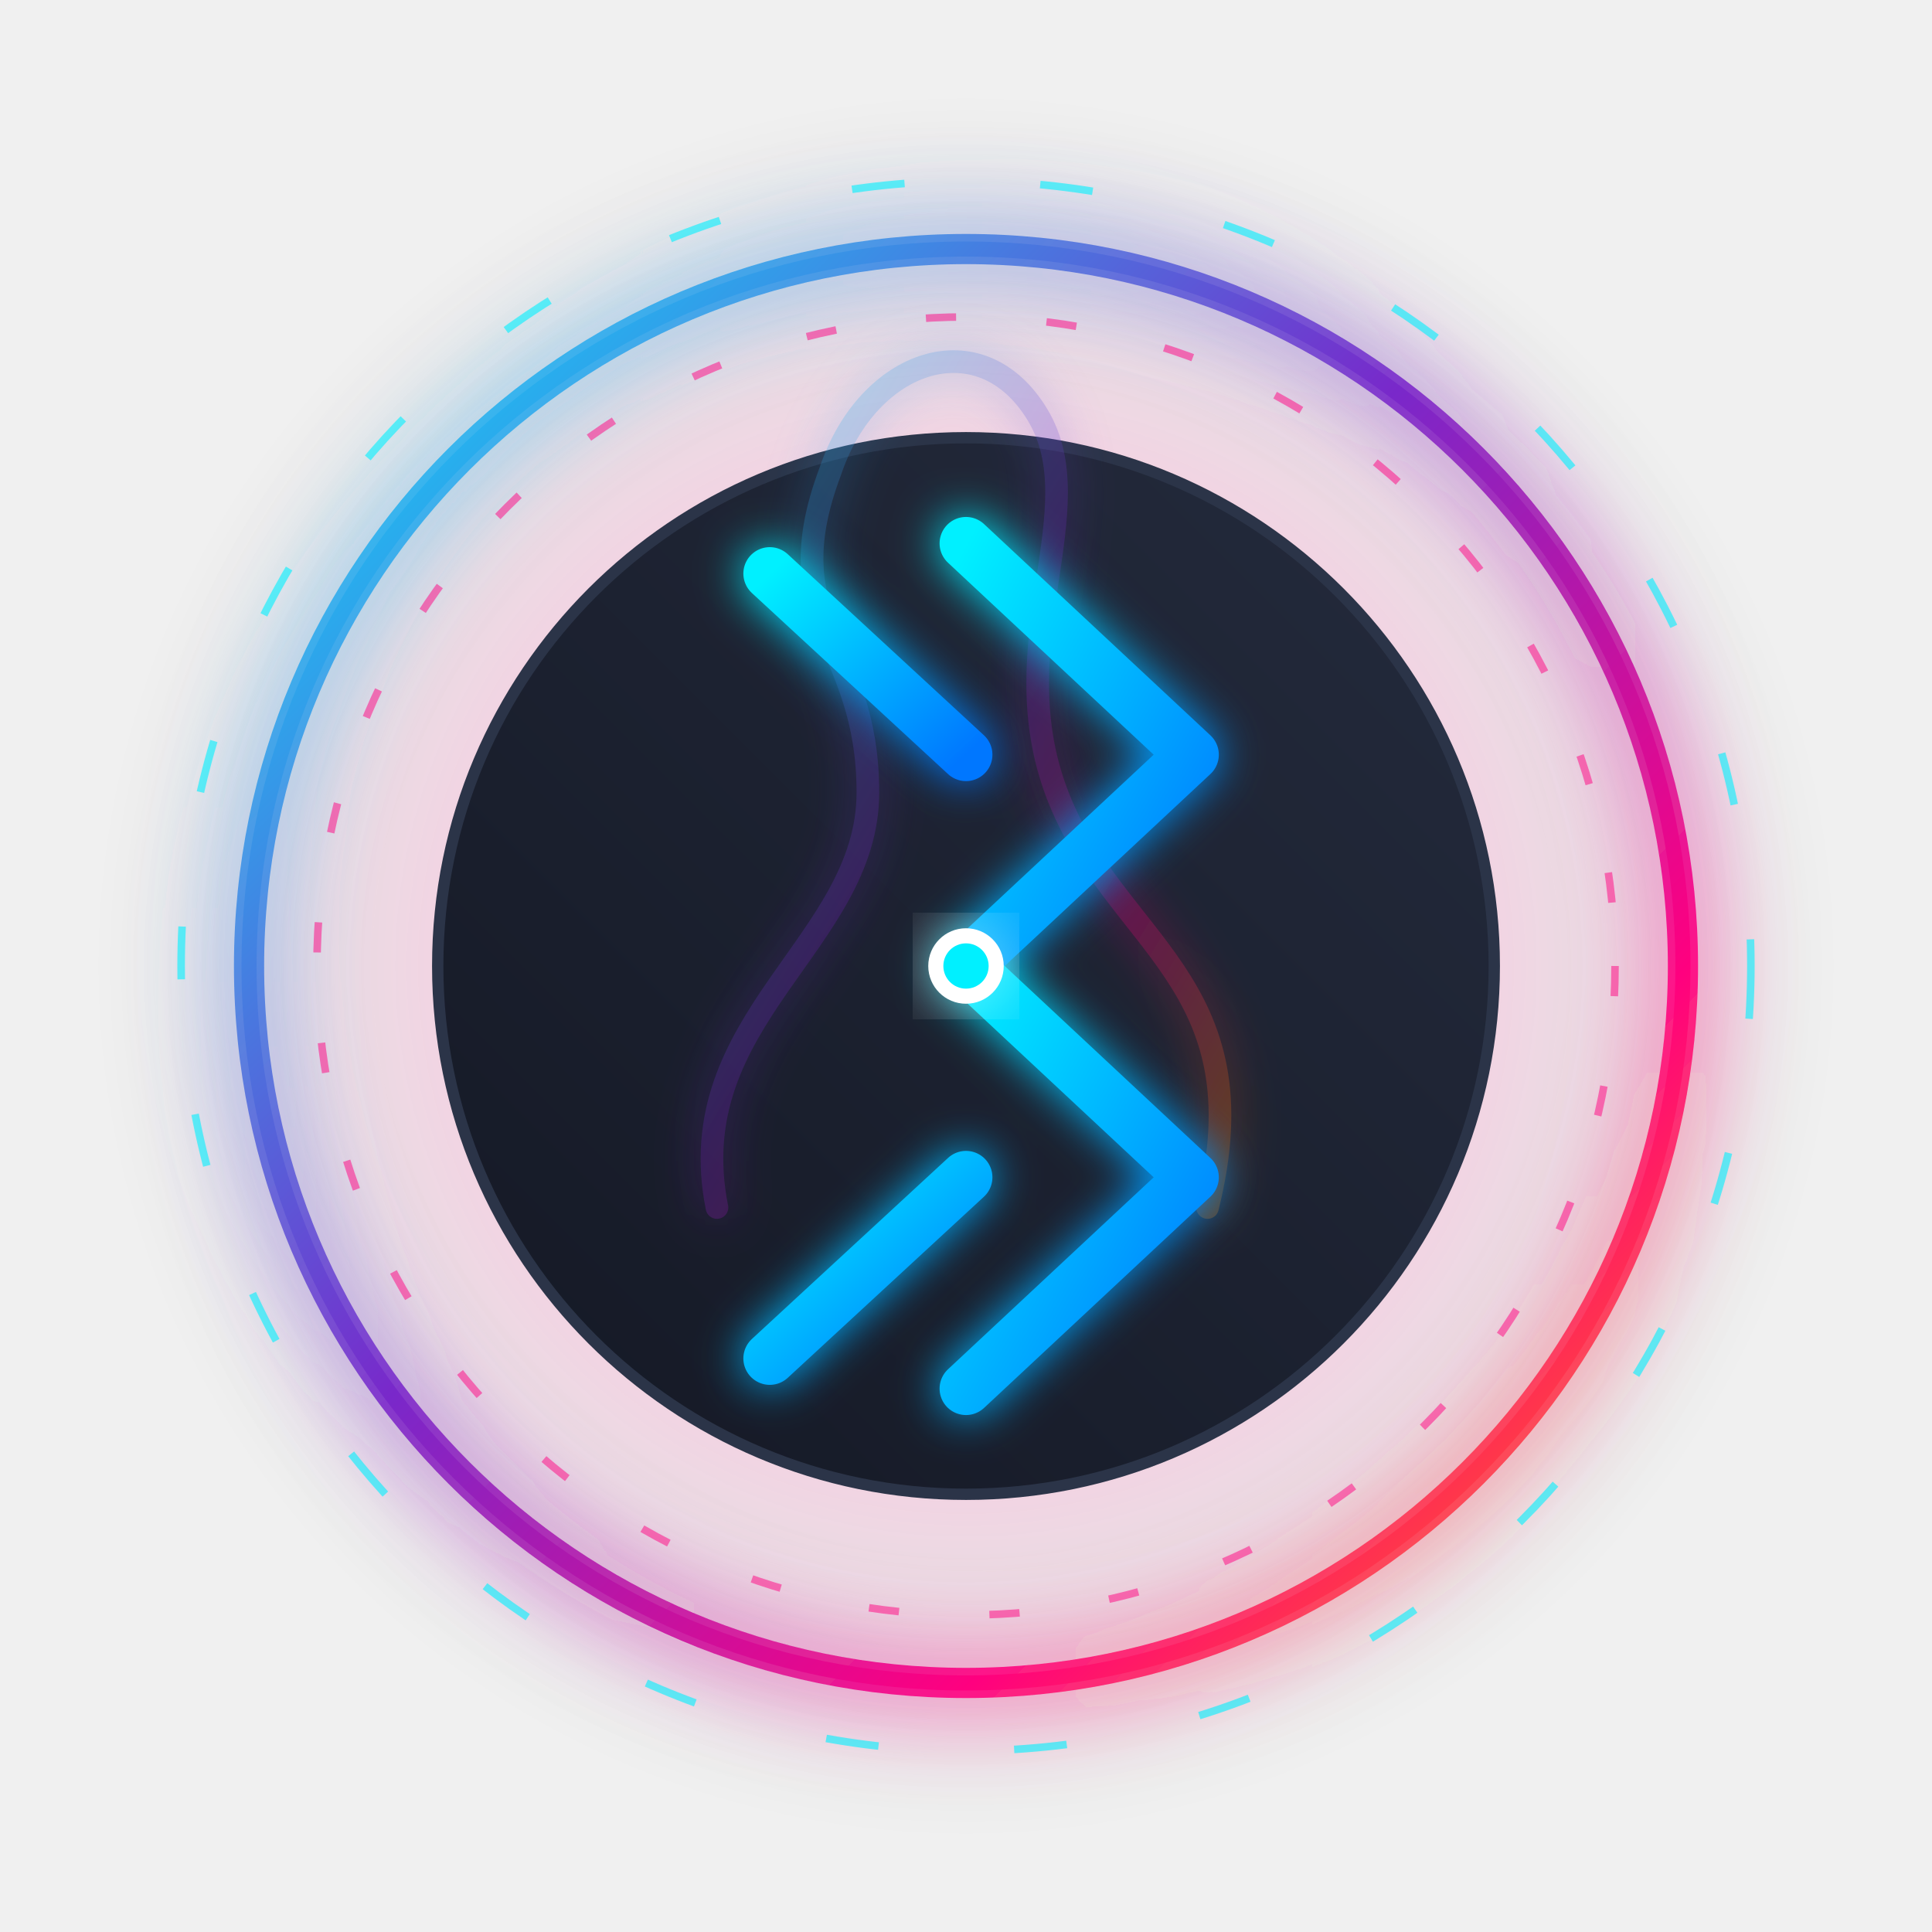
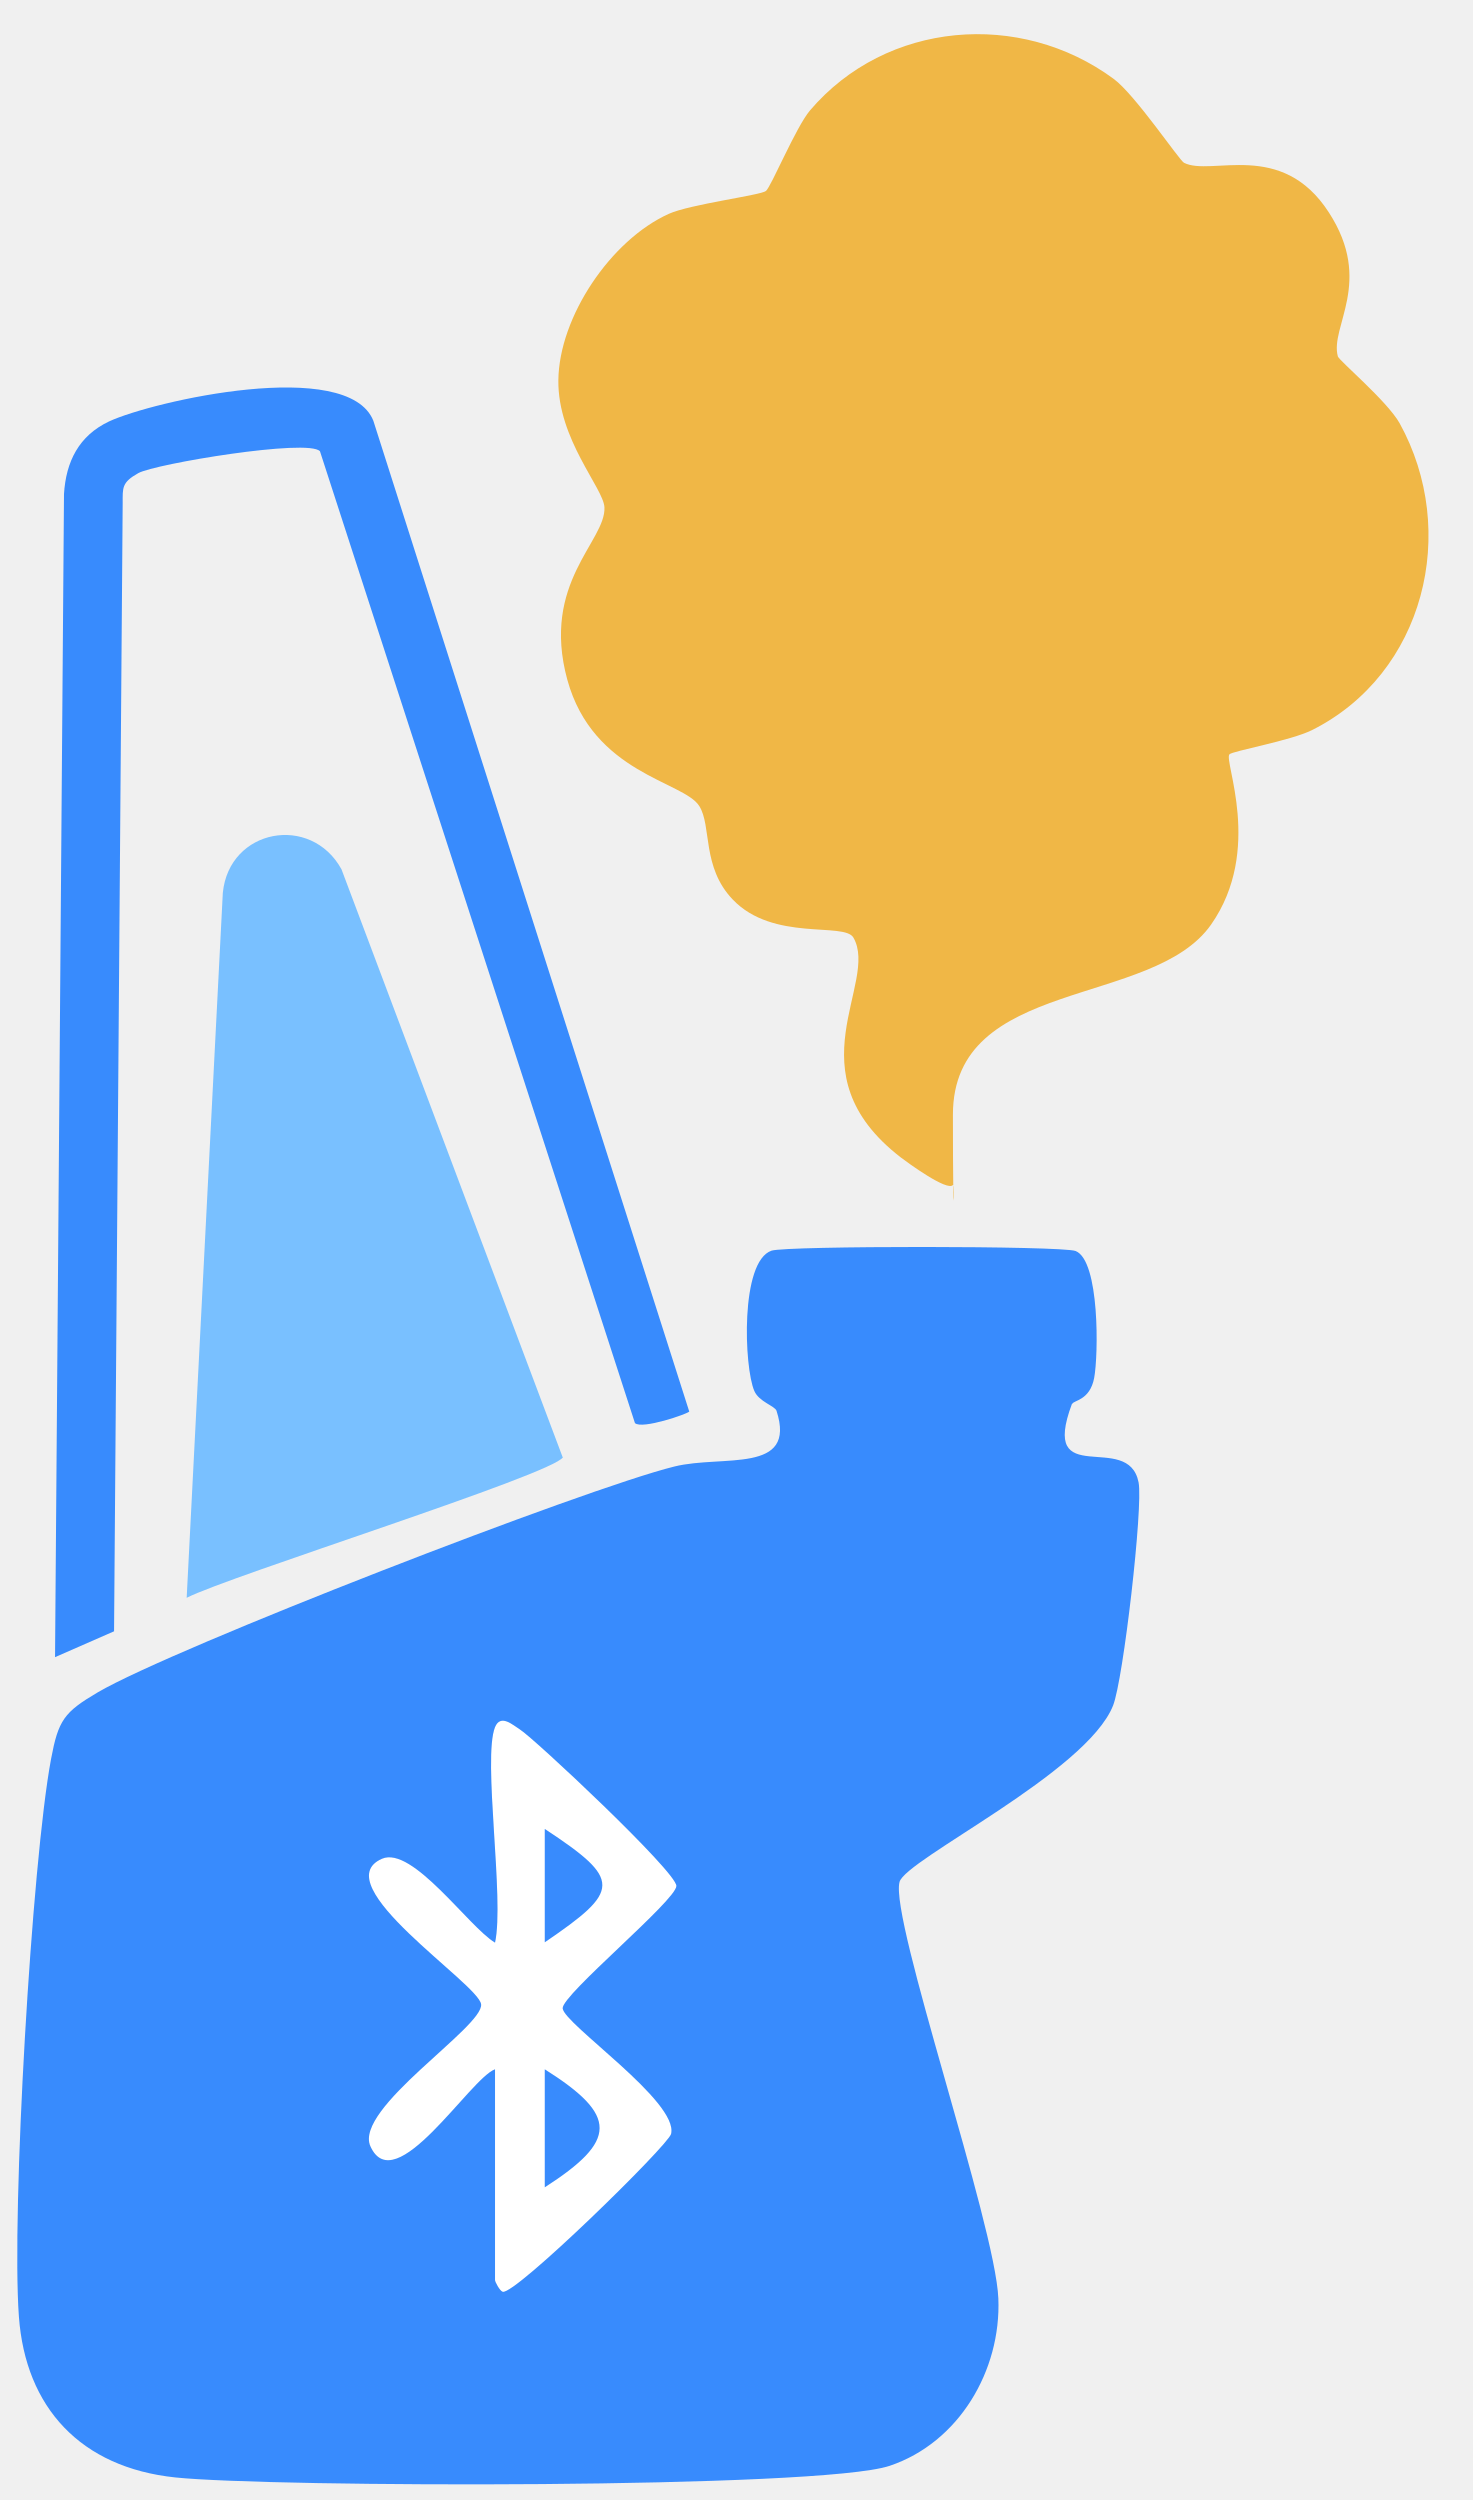
- <svg xmlns="http://www.w3.org/2000/svg" viewBox="0 0 512 512" width="100%" height="100%" fill="none">
+ <svg xmlns="http://www.w3.org/2000/svg" id="Layer_1" version="1.1" viewBox="200 14 444 754">
  <defs>
-     <radialGradient id="haloGlow" cx="50%" cy="50%" r="50%">
-       <stop offset="0%" stop-color="#00f0ff" stop-opacity="0.35" />
-       <stop offset="60%" stop-color="#ff007f" stop-opacity="0.12" />
-       <stop offset="100%" stop-color="#0c0d14" stop-opacity="0" />
-     </radialGradient>
-     <linearGradient id="neonRing" x1="0%" y1="0%" x2="100%" y2="100%">
-       <stop offset="0%" stop-color="#00f0ff" />
-       <stop offset="45%" stop-color="#7928ca" />
-       <stop offset="75%" stop-color="#ff007f" />
-       <stop offset="100%" stop-color="#ff8400" />
-     </linearGradient>
-     <linearGradient id="innerChamber" x1="0%" y1="100%" x2="100%" y2="0%">
-       <stop offset="0%" stop-color="#141824" />
-       <stop offset="100%" stop-color="#242b3d" />
-     </linearGradient>
-     <linearGradient id="bleGlow" x1="0%" y1="0%" x2="100%" y2="100%">
-       <stop offset="0%" stop-color="#00f0ff" />
-       <stop offset="100%" stop-color="#0077ff" />
-     </linearGradient>
-     <filter id="bloom" x="-20%" y="-20%" width="140%" height="140%">
-       <feGaussianBlur stdDeviation="12" result="blur" />
-       <feComposite in="SourceGraphic" in2="blur" operator="over" />
-     </filter>
-     <filter id="softGlow" x="-30%" y="-30%" width="160%" height="160%">
-       <feGaussianBlur stdDeviation="6" result="blur" />
-       <feComposite in="SourceGraphic" in2="blur" operator="over" />
-     </filter>
+     <style>
+       .st0 {
+         fill: #79c0ff;
+       }
+ 
+       .st1 {
+         fill: #f0b746;
+       }
+ 
+       .st2 {
+         fill: #388bfd;
+       }
+ 
+       .st-rune {
+         fill: #ffffff;
+       }
+     </style>
  </defs>
-   <circle cx="256" cy="256" r="230" fill="url(#haloGlow)" />
-   <circle cx="256" cy="256" r="190" stroke="url(#neonRing)" stroke-width="8" stroke-linecap="round" filter="url(#bloom)" opacity="0.9" />
-   <circle cx="256" cy="256" r="190" stroke="url(#neonRing)" stroke-width="4" stroke-linecap="round" />
-   <circle cx="256" cy="256" r="208" stroke="#00f0ff" stroke-width="2" stroke-dasharray="14 36" opacity="0.6" />
-   <circle cx="256" cy="256" r="172" stroke="#ff007f" stroke-width="2" stroke-dasharray="8 24" opacity="0.5" />
-   <circle cx="256" cy="256" r="140" fill="url(#innerChamber)" stroke="#2b3448" stroke-width="3" />
-   <path d="M190 320 C180 270, 230 250, 230 210 C230 170, 205 165, 220 125 C230 95, 260 85, 275 110 C290 135, 265 170, 280 210 C295 250, 335 260, 320 320" stroke="url(#neonRing)" stroke-width="6" stroke-linecap="round" opacity="0.3" filter="url(#softGlow)" fill="none" />
-   <g filter="url(#softGlow)">
-     <line x1="256" y1="140" x2="256" y2="372" stroke="url(#bleGlow)" stroke-width="14" stroke-linecap="round" />
-     <polyline points="256,256 316,200 256,144" stroke="url(#bleGlow)" stroke-width="14" stroke-linecap="round" stroke-linejoin="round" fill="none" />
-     <polyline points="256,256 316,312 256,368" stroke="url(#bleGlow)" stroke-width="14" stroke-linecap="round" stroke-linejoin="round" fill="none" />
-     <line x1="256" y1="200" x2="204" y2="152" stroke="url(#bleGlow)" stroke-width="14" stroke-linecap="round" />
-     <line x1="256" y1="312" x2="204" y2="360" stroke="url(#bleGlow)" stroke-width="14" stroke-linecap="round" />
+   <g id="EDfEh2">
+     <g>
+       <path class="st1" d="M487.4,371.4c-1.7,2-13.6-6.7-15.7-8.3-33.2-25.6-6.5-52.6-14.3-66.3-2.7-4.8-24.2,1.3-36.4-11.5-9.4-9.8-6.3-22.2-10.1-28.2-4.7-7.5-32-9.7-39.8-38.1-8-29.3,11.7-41.8,11.2-52-.3-5.8-14.1-20.5-13.9-38.3.2-19.1,15.8-42.3,33.3-50.2,6.4-2.9,27.7-5.6,29.3-6.9s9-19.2,13.3-24.3c23-27,63.4-30.3,91.6-9.5,6.5,4.8,19.8,24.6,21.2,25.3,8.2,4.2,29.4-7.2,43.7,15,13.6,21,.2,34.4,2.7,43.4.4,1.3,14.8,13.4,18.6,20.1,18.1,32.7,7.5,75.6-26.4,92.6-6.4,3.2-24,6.3-24.9,7.3-1.8,2,10.2,28.8-5.5,51.3-17.6,25.3-77.9,15.8-77.9,57.4s.7,20.4,0,21.2Z" />
+       <g>
+         <path class="st0" d="M369.8,453.5c-3.1,5.2-100.6,35.8-113.5,42.4l10.9-212.6c1.9-19.4,26.6-23.9,35.8-7.1l66.7,177.3Z" />
+         <path class="st2" d="M407.9,439.7c-.4.7-14.3,5.5-16.4,3.5l-95-293.1c-3.5-3.9-49.8,3.8-54.8,6.6s-4.7,4.4-4.7,9l-2.6,340.3-17.8,7.8,2.7-350.8c.6-9.8,4.5-17.6,13.6-21.9,13.1-6.1,72-19.5,79.7-.2l95.3,298.9Z" />
+         <g>
+           <path class="st-rune" d="M349.3,534.9c-3.8,9.5,2.9,51.9,0,65-7.9-4.7-24.9-29.3-34.1-25.3-17.5,7.7,29.2,37.7,29.9,43.9.8,6.8-38.4,31.4-33.4,42.8,7.4,16.5,30.1-20.5,37.6-23.2v63.6c0,.5,1.4,3.2,2.3,3.5,3.6,1.2,50-44.2,50.8-47.6,2.4-9.7-32.4-33.2-32.7-37.9-.2-4.1,34.3-32.6,34.3-36.9s-43-44.6-47.2-47.2c-2.1-1.3-5.8-4.8-7.5-.7Z" />
+           <path class="st2" d="M523.3,437.4c-9.9,26.5,17,7.8,20.1,23.7,1.4,7.3-4.6,59.5-7.7,67.3-8,20.2-62.6,46.4-64.4,53.2-3,11.2,28.9,103.3,29.8,125.6.9,21.7-11.9,43.5-32.8,50.5s-186.8,6.5-215.4,3.5-45.2-21.1-47.2-48.5c-2.3-31.3,3.9-137.3,9.7-168.2,2.2-11.7,3.9-14.1,14.1-20.1,22.9-13.4,147.1-61.5,173.9-68.1,14.5-3.6,37,2.4,30.8-16.8-.5-1.5-5.3-2.7-6.7-6-3.1-7.1-4.3-39.1,5.2-42.3,4.5-1.5,87.4-1.5,91.7.1,7.3,2.9,6.9,31.4,5.6,38.3-1.3,6.8-6.2,6.7-6.6,7.8ZM349.3,534.9c-3.8,9.5,2.9,51.9,0,65-7.9-4.7-24.9-29.3-34.1-25.3-17.5,7.7,29.2,37.7,29.9,43.9.8,6.8-38.4,31.4-33.4,42.8,7.4,16.5,30.1-20.5,37.6-23.2v63.6c0,.5,1.4,3.2,2.3,3.5,3.6,1.2,50-44.2,50.8-47.6,2.4-9.7-32.4-33.2-32.7-37.9-.2-4.1,34.3-32.6,34.3-36.9s-43-44.6-47.2-47.2c-2.1-1.3-5.8-4.8-7.5-.7Z" />
+           <g>
+             <path class="st2" d="M364.3,638.1c22.2,14,21.9,21.5,0,35.6v-35.6Z" />
+             <path class="st2" d="M364.3,599.8v-34.2c23.4,15.4,22.9,18.6,0,34.2Z" />
+           </g>
+         </g>
+       </g>
+     </g>
  </g>
-   <circle cx="256" cy="256" r="10" fill="#ffffff" filter="url(#bloom)" />
-   <circle cx="256" cy="256" r="6" fill="#00f0ff" />
</svg>
